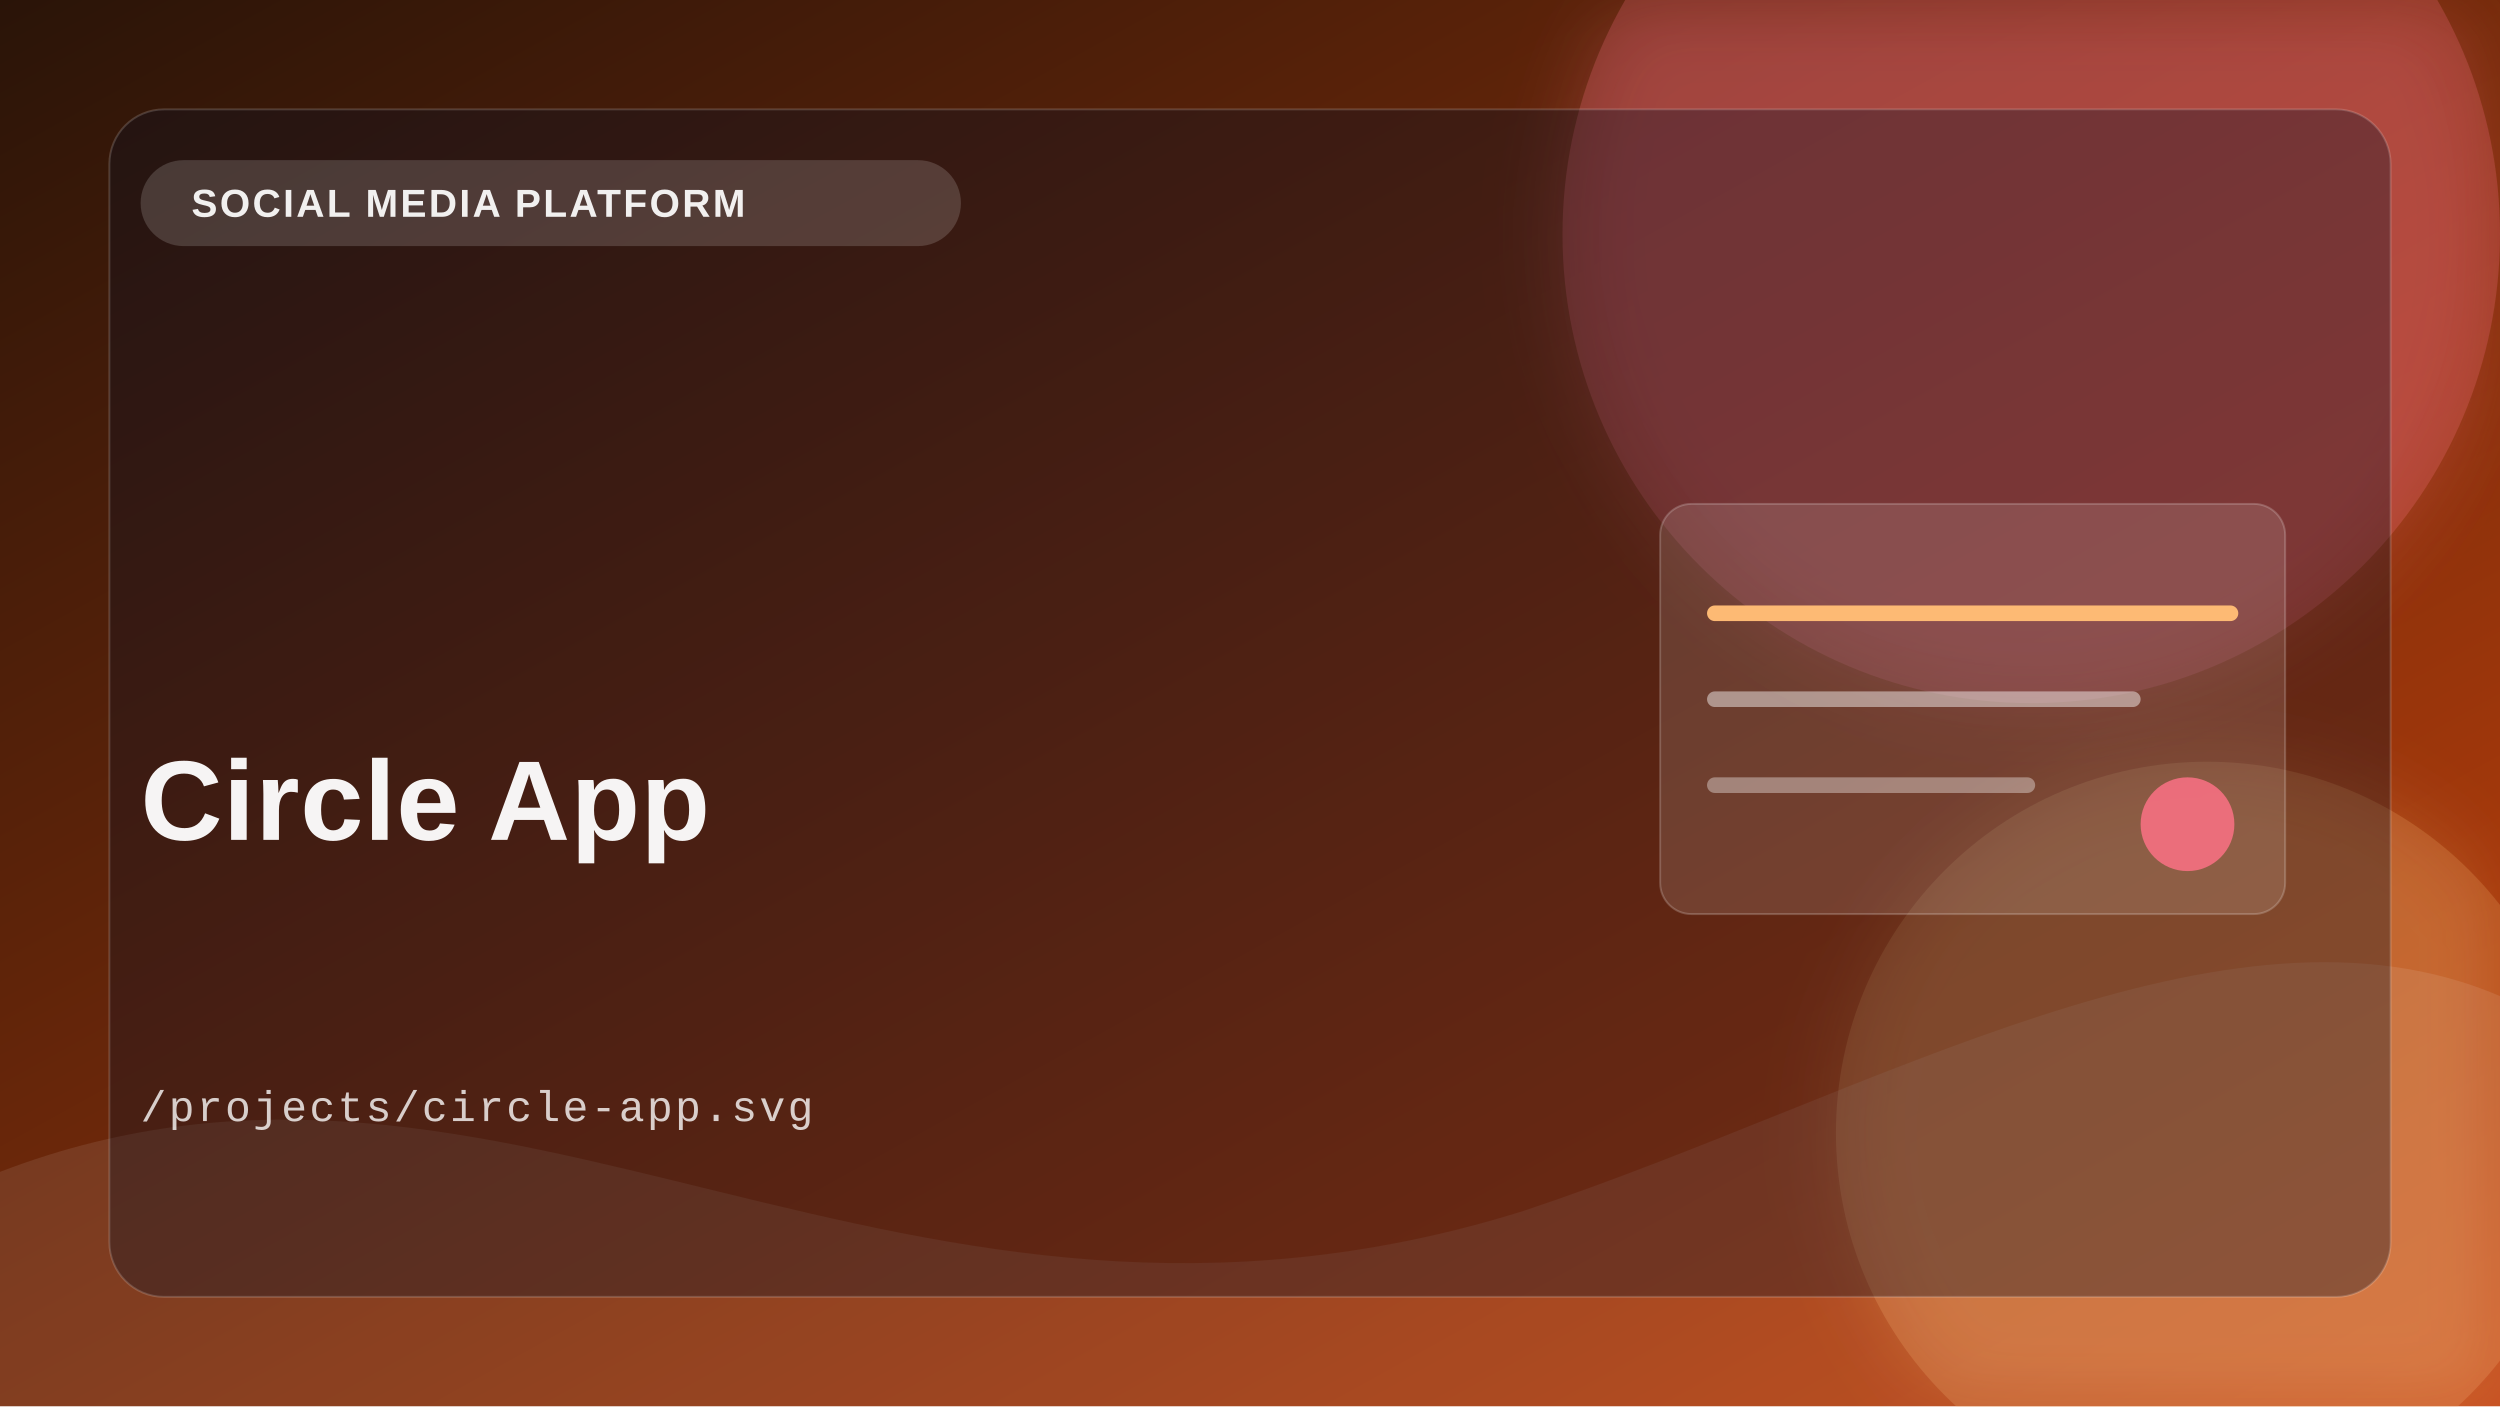
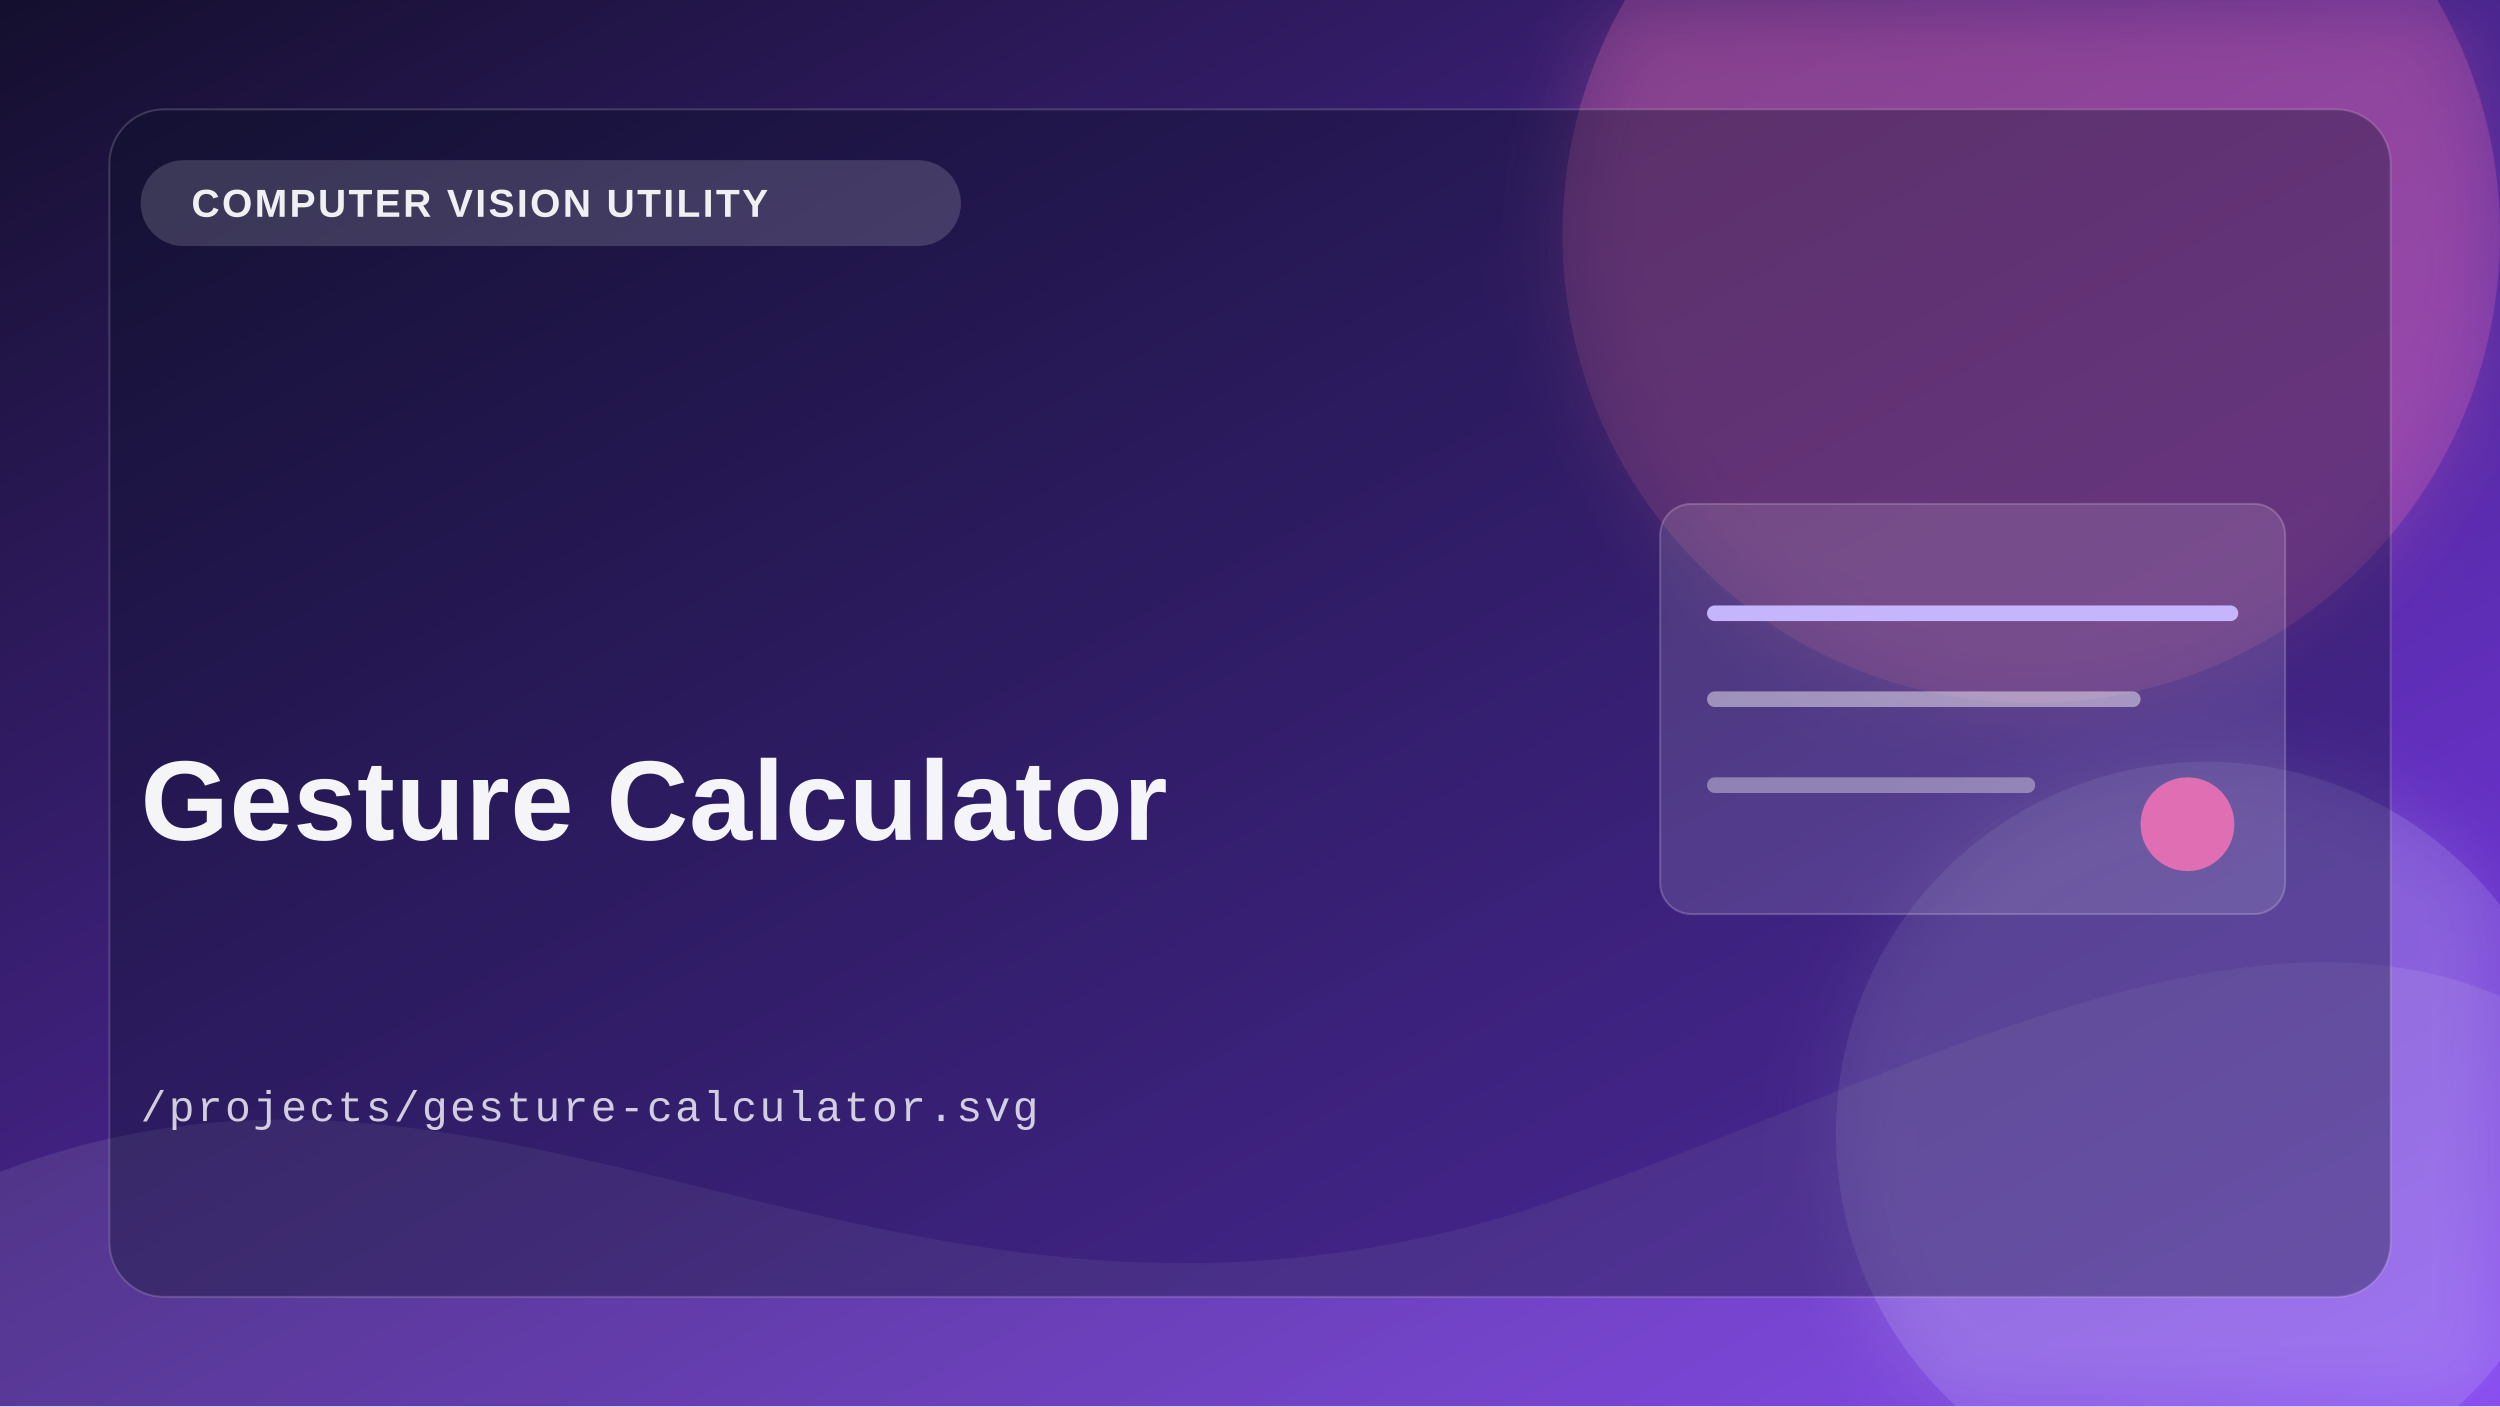
<svg xmlns="http://www.w3.org/2000/svg" width="1280" height="720" viewBox="0 0 1280 720" role="img" aria-labelledby="title desc">
  <defs>
    <linearGradient id="bg" x1="0" y1="0" x2="1" y2="1">
-       <stop offset="0%" stop-color="#2A1408" />
-       <stop offset="100%" stop-color="#C2410C" />
+       <stop offset="0%" stop-color="#140F2E" />
+       <stop offset="100%" stop-color="#7C3AED" />
    </linearGradient>
    <filter id="softGlow" x="-30%" y="-30%" width="160%" height="160%">
      <feGaussianBlur stdDeviation="20" result="blur" />
      <feMerge>
        <feMergeNode in="blur" />
        <feMergeNode in="SourceGraphic" />
      </feMerge>
    </filter>
  </defs>
  <rect width="1280" height="720" fill="url(#bg)" />
-   <circle cx="1040" cy="120" r="240" fill="#FB7185" fill-opacity="0.24" filter="url(#softGlow)" />
-   <circle cx="1130" cy="580" r="190" fill="#FDBA74" fill-opacity="0.2" filter="url(#softGlow)" />
+   <circle cx="1040" cy="120" r="240" fill="#F472B6" fill-opacity="0.24" filter="url(#softGlow)" />
+   <circle cx="1130" cy="580" r="190" fill="#C4B5FD" fill-opacity="0.2" filter="url(#softGlow)" />
  <path d="M0 600 C260 500 460 720 780 620 C960 560 1140 450 1280 510 L1280 720 L0 720 Z" fill="rgba(255,255,255,0.09)" />
  <rect x="56" y="56" width="1168" height="608" rx="28" fill="rgba(8,15,36,0.34)" stroke="rgba(255,255,255,0.17)" />
  <rect x="72" y="82" width="420" height="44" rx="22" fill="rgba(255,255,255,0.16)" />
-   <text x="98" y="111" fill="rgba(255,255,255,0.92)" font-size="20" font-family="Segoe UI, Arial, sans-serif" font-weight="600" letter-spacing="1.2">SOCIAL MEDIA PLATFORM</text>
-   <text x="72" y="430" fill="rgba(255,255,255,0.95)" font-size="58" font-family="Segoe UI, Arial, sans-serif" font-weight="700" letter-spacing="0.4">Circle App</text>
-   <text x="72" y="574" fill="rgba(255,255,255,0.78)" font-size="22" font-family="Consolas, 'Courier New', monospace" letter-spacing="1.2">/projects/circle-app.svg</text>
+   <text x="98" y="111" fill="rgba(255,255,255,0.92)" font-size="20" font-family="Segoe UI, Arial, sans-serif" font-weight="600" letter-spacing="1.2">COMPUTER VISION UTILITY</text>
+   <text x="72" y="430" fill="rgba(255,255,255,0.95)" font-size="58" font-family="Segoe UI, Arial, sans-serif" font-weight="700" letter-spacing="0.4">Gesture Calculator</text>
+   <text x="72" y="574" fill="rgba(255,255,255,0.78)" font-size="22" font-family="Consolas, 'Courier New', monospace" letter-spacing="1.2">/projects/gesture-calculator.svg</text>
  <g transform="translate(850 258)">
    <rect x="0" y="0" width="320" height="210" rx="16" fill="rgba(255,255,255,0.12)" stroke="rgba(255,255,255,0.2)" />
-     <path d="M28 56 H292" stroke="#FDBA74" stroke-width="8" stroke-linecap="round" />
+     <path d="M28 56 H292" stroke="#C4B5FD" stroke-width="8" stroke-linecap="round" />
    <path d="M28 100 H242" stroke="rgba(255,255,255,0.45)" stroke-width="8" stroke-linecap="round" />
    <path d="M28 144 H188" stroke="rgba(255,255,255,0.36)" stroke-width="8" stroke-linecap="round" />
-     <circle cx="270" cy="164" r="24" fill="#FB7185" fill-opacity="0.85" />
+     <circle cx="270" cy="164" r="24" fill="#F472B6" fill-opacity="0.85" />
  </g>
</svg>
